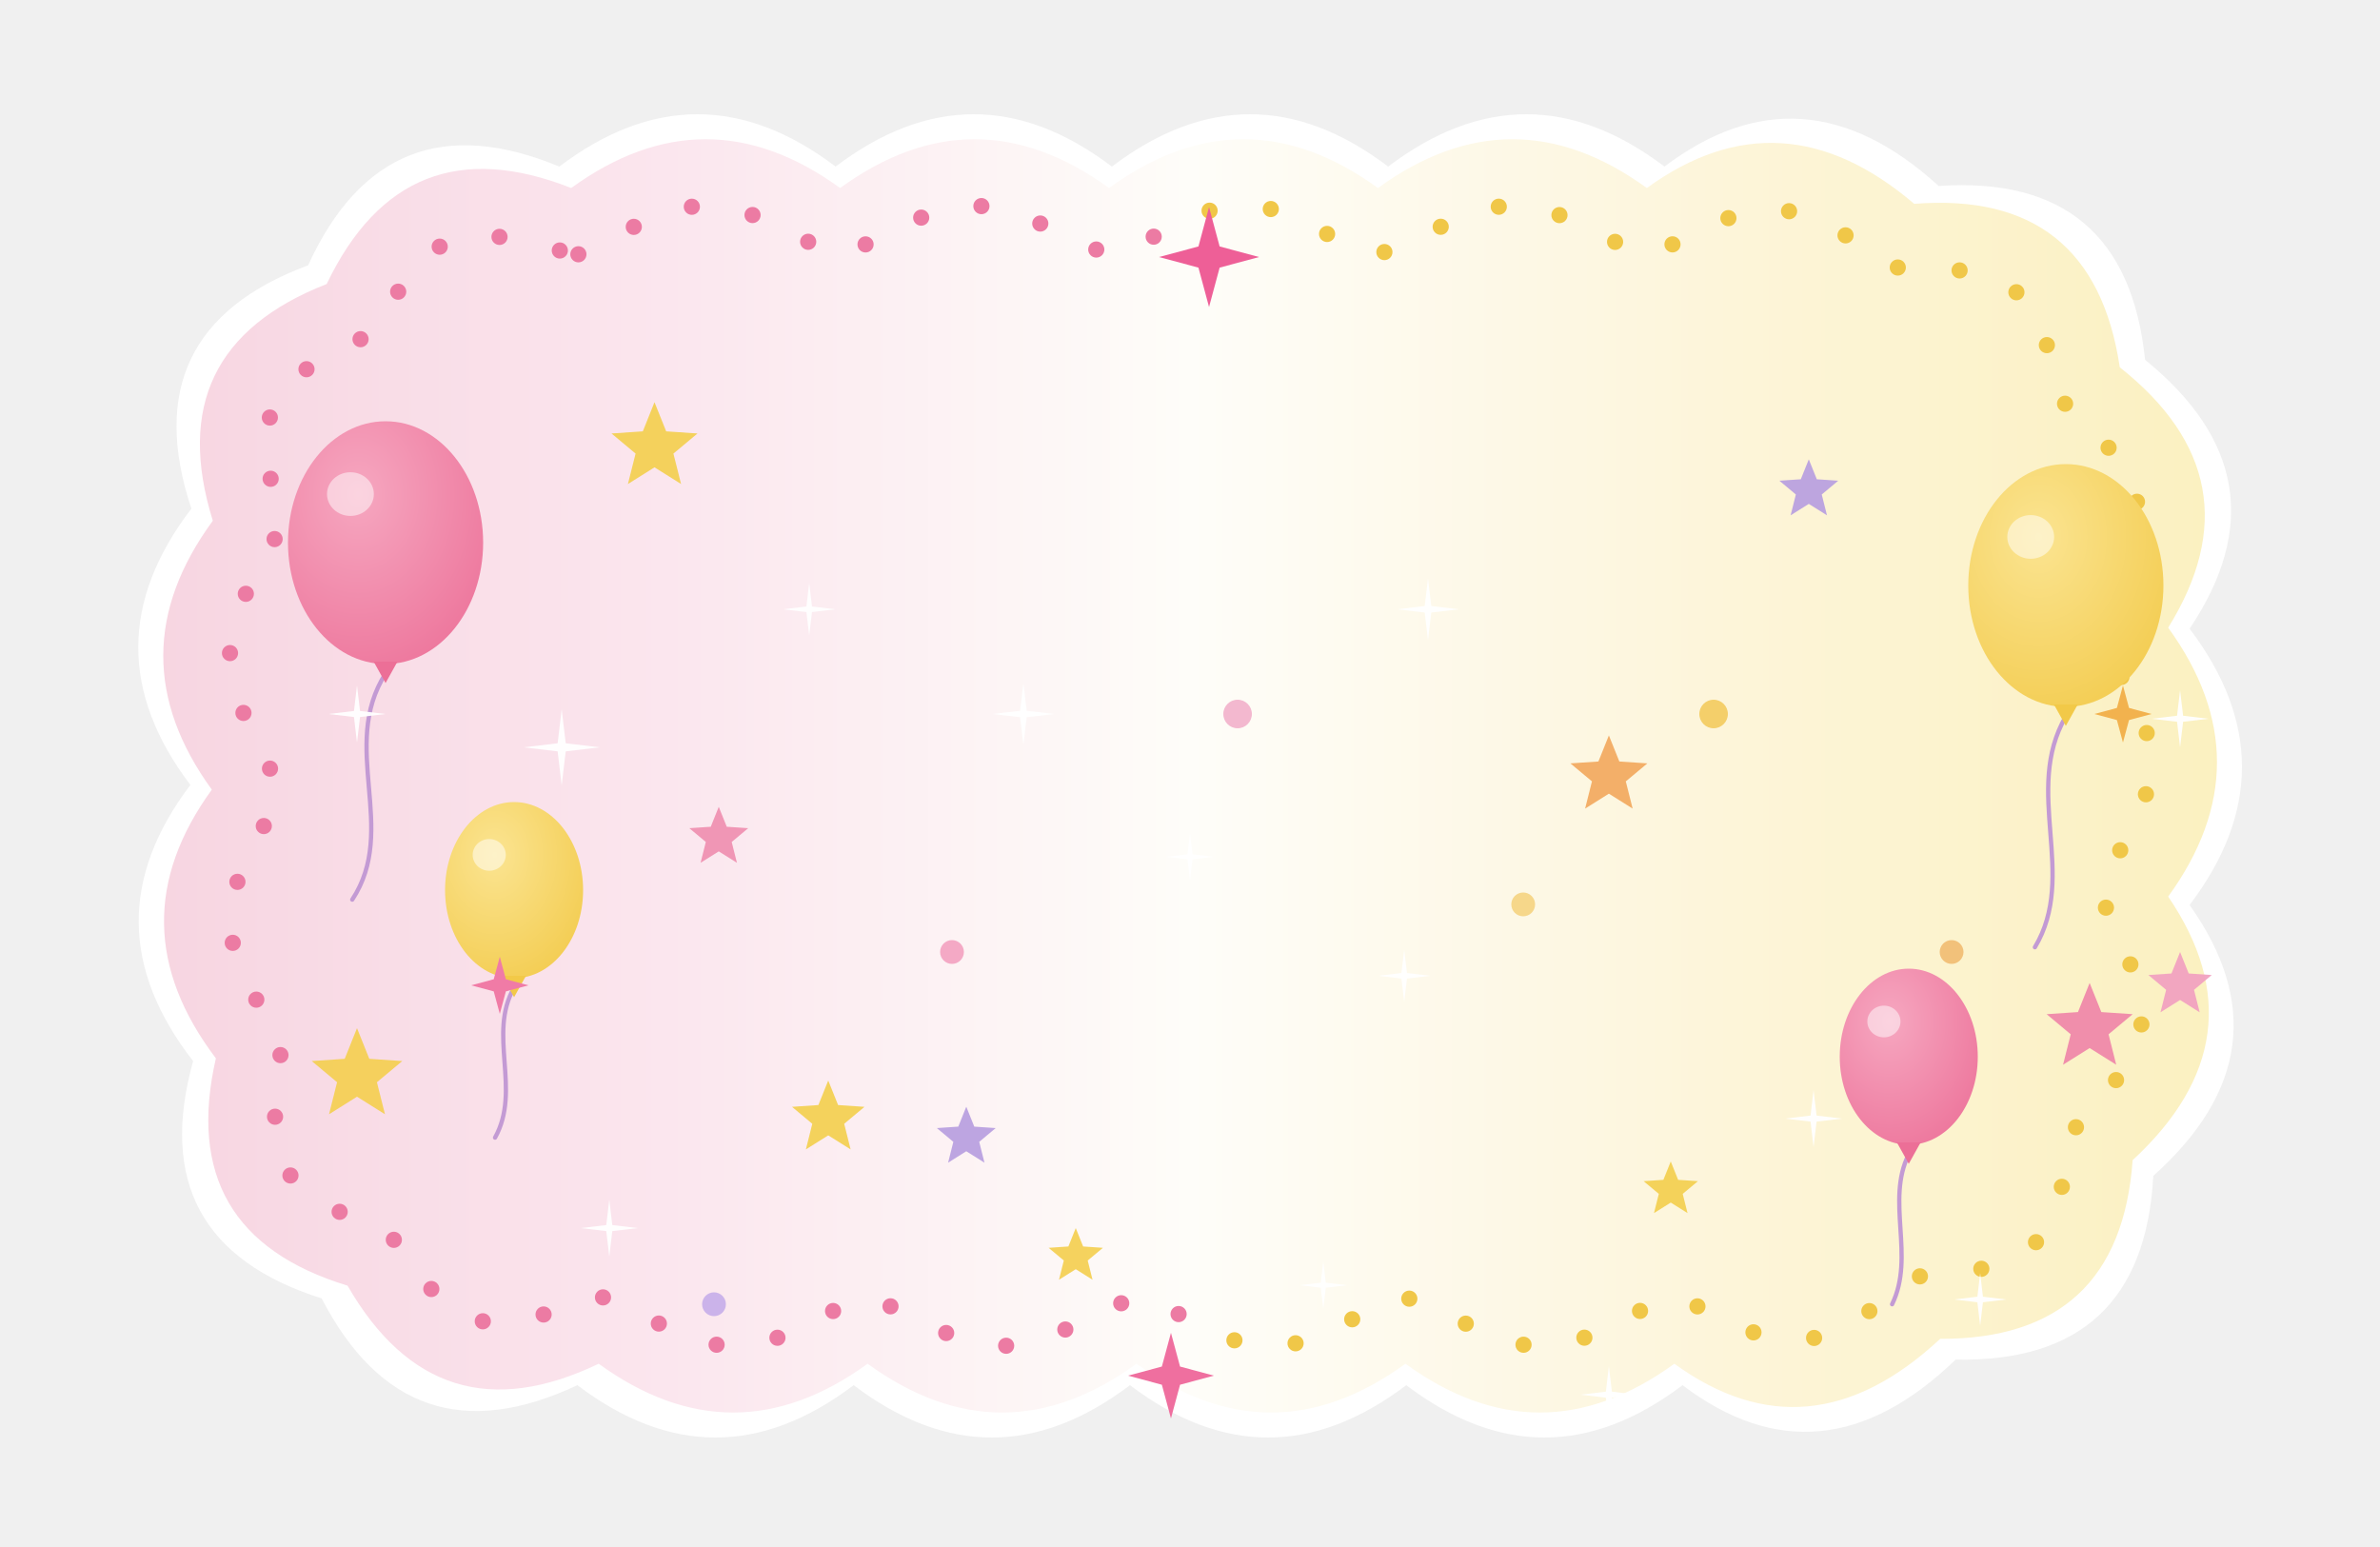
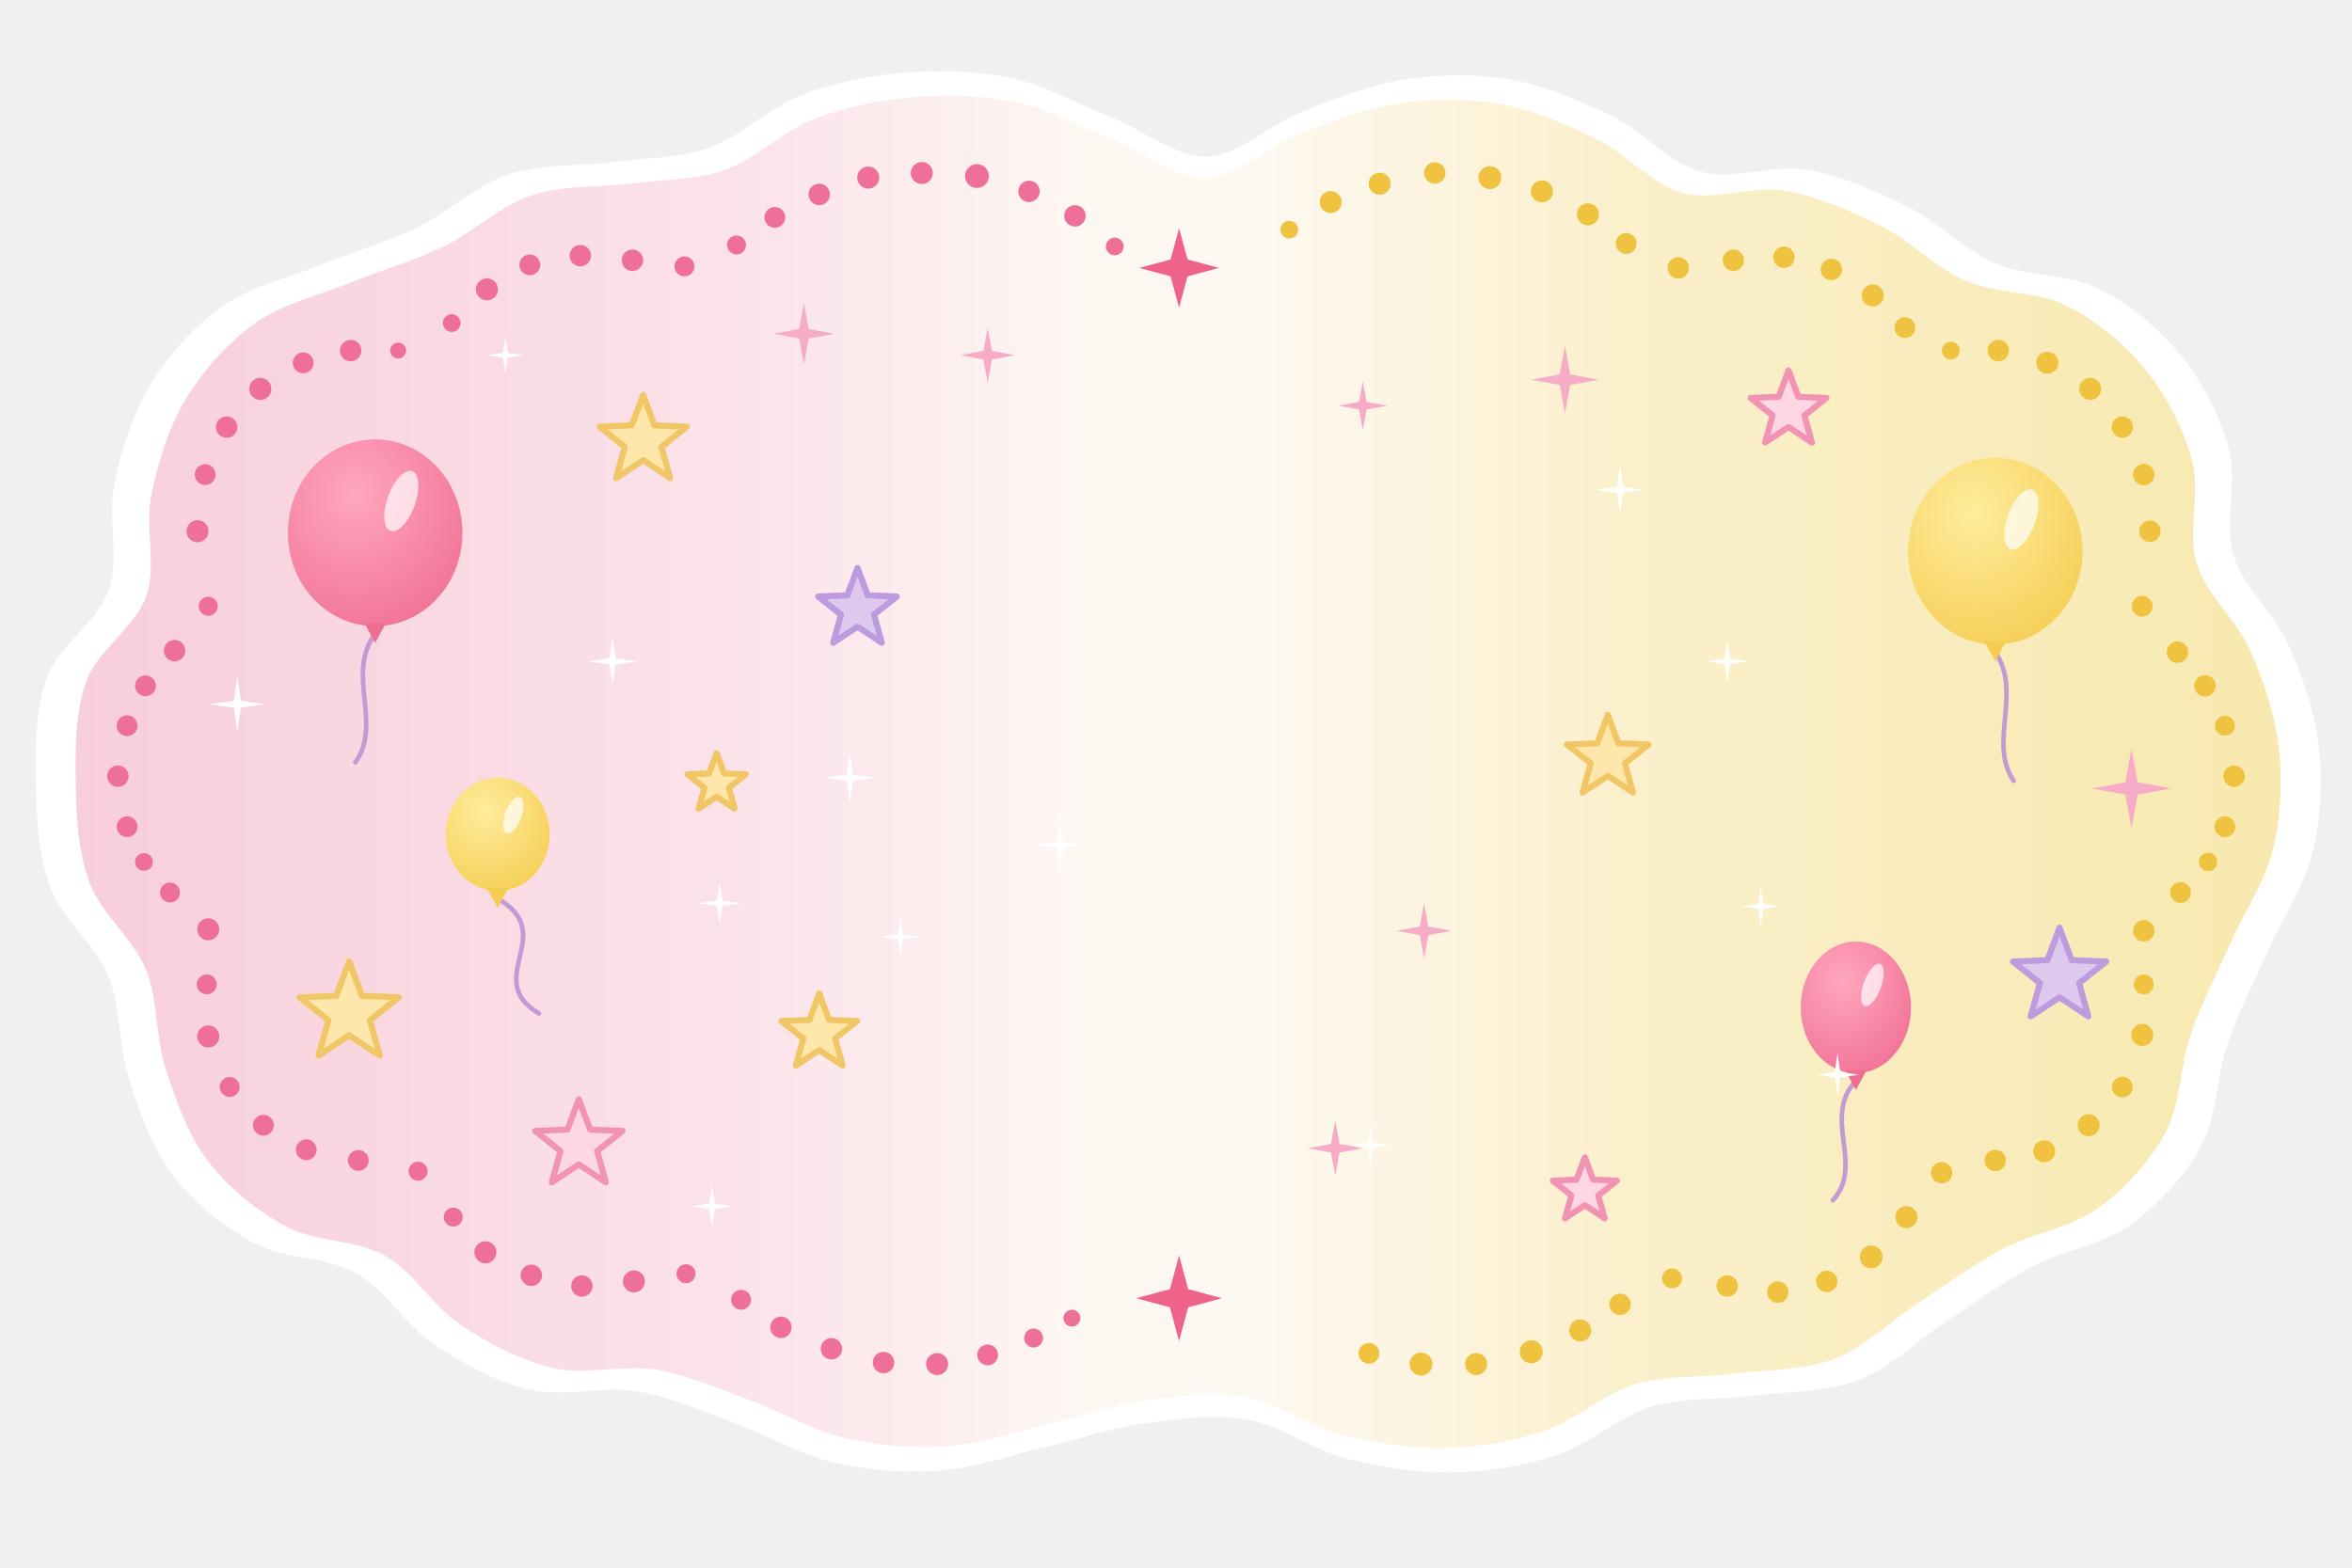
- <svg xmlns="http://www.w3.org/2000/svg" width="1000" height="650" viewBox="0 0 1000 650" fill="none">
+ <svg xmlns="http://www.w3.org/2000/svg" width="1536" height="1024" viewBox="0 0 1536 1024" fill="none">
  <defs>
-     <linearGradient id="base_gradient" x1="0" y1="0" x2="1000" y2="0" gradientUnits="userSpaceOnUse">
-       <stop offset="0" stop-color="#f6d0dd" />
-       <stop offset="0.28" stop-color="#fbe6ee" />
-       <stop offset="0.50" stop-color="#fefdf9" />
-       <stop offset="0.72" stop-color="#fdf5da" />
-       <stop offset="1" stop-color="#faefb8" />
+     <linearGradient id="base_gradient" x1="0" y1="0" x2="1536" y2="0" gradientUnits="userSpaceOnUse">
+       <stop offset="0" stop-color="#f7ccd9" />
+       <stop offset="0.32" stop-color="#fbe3ea" />
+       <stop offset="0.46" stop-color="#fdf7f2" />
+       <stop offset="0.54" stop-color="#fdf8f0" />
+       <stop offset="0.68" stop-color="#fbf0cd" />
+       <stop offset="1" stop-color="#f7e8ab" />
    </linearGradient>
-     <radialGradient id="balloon_pink_grad" cx="0.36" cy="0.30" r="0.9">
-       <stop offset="0" stop-color="#f6a7c0" />
-       <stop offset="1" stop-color="#ec6f97" />
+     <radialGradient id="grad_balloon_pink" cx="0.38" cy="0.30" r="0.85">
+       <stop offset="0" stop-color="#ffa7bf" />
+       <stop offset="1" stop-color="#f06d92" />
    </radialGradient>
-     <radialGradient id="balloon_yellow_grad" cx="0.36" cy="0.30" r="0.9">
-       <stop offset="0" stop-color="#fbe491" />
-       <stop offset="1" stop-color="#f2c948" />
+     <radialGradient id="grad_balloon_yellow" cx="0.38" cy="0.30" r="0.85">
+       <stop offset="0" stop-color="#ffec9c" />
+       <stop offset="1" stop-color="#f4cc4f" />
    </radialGradient>
  </defs>
-   <g id="01_base_outline">
-     <path id="base_outline" d="M 235.00 70.00 Q 293.05 26.00 351.09 70.00 Q 409.14 26.00 467.18 70.00 Q 525.23 26.00 583.27 70.00 Q 641.32 26.00 699.36 70.00 Q 757.41 26.00 814.56 78.14 Q 893.19 72.79 901.30 151.19 Q 962.52 200.81 920.00 264.16 Q 964.00 322.20 920.00 380.25 Q 963.47 441.49 904.75 494.05 Q 900.50 572.74 821.70 571.26 Q 765.00 626.00 706.95 582.00 Q 648.91 626.00 590.86 582.00 Q 532.82 626.00 474.77 582.00 Q 416.73 626.00 358.68 582.00 Q 300.64 626.00 242.59 582.00 Q 171.37 615.55 135.15 545.55 Q 60.01 521.77 81.15 445.84 Q 36.00 387.84 80.00 329.80 Q 36.00 271.75 80.41 213.72 Q 55.58 138.92 129.46 111.48 Q 162.21 39.79 235.00 70.00 Z" fill="#ffffff" />
+   <g id="01_土台外形">
+     <path id="base_outline" d="M 591.71 47.38 C 568.80 49.18 545.13 53.82 523.74 61.99 C 502.36 70.17 483.89 89.12 463.40 96.42 C 442.91 103.73 422.69 102.93 400.80 105.84 C 378.92 108.75 353.54 106.75 332.09 113.90 C 310.65 121.04 292.70 138.80 272.14 148.69 C 251.59 158.59 229.94 164.64 208.76 173.24 C 187.58 181.83 163.50 187.25 145.06 200.28 C 126.63 213.31 109.91 232.01 98.16 251.40 C 86.42 270.80 79.13 294.33 74.62 316.65 C 70.10 338.97 78.35 364.41 71.07 385.30 C 63.79 406.20 38.88 421.05 30.93 441.99 C 22.99 462.94 23.06 488.03 23.39 510.95 C 23.71 533.88 24.99 558.43 32.88 579.55 C 40.78 600.67 62.20 616.79 70.75 637.66 C 79.31 658.54 77.19 683.15 84.22 704.81 C 91.24 726.48 99.26 749.79 112.90 767.67 C 126.54 785.54 146.11 801.38 166.08 812.06 C 186.04 822.74 213.08 820.66 232.69 831.72 C 252.30 842.78 264.79 865.75 283.75 878.42 C 302.71 891.09 324.44 902.69 346.43 907.75 C 368.43 912.81 393.56 905.17 415.72 908.77 C 437.89 912.37 458.05 921.63 479.42 929.36 C 500.79 937.09 521.64 949.92 543.95 955.12 C 566.26 960.33 590.44 962.15 613.30 960.57 C 636.16 958.98 658.95 950.74 681.12 945.63 C 703.30 940.52 724.09 932.98 746.33 929.91 C 768.57 926.85 792.41 923.45 814.56 927.24 C 836.72 931.03 857.01 946.87 879.28 952.64 C 901.56 958.40 925.29 962.18 948.20 961.81 C 971.12 961.44 995.04 957.58 1016.77 950.41 C 1038.51 943.23 1057.18 925.21 1078.60 918.75 C 1100.03 912.29 1122.79 914.56 1145.32 911.66 C 1167.86 908.76 1192.81 909.46 1213.80 901.35 C 1234.79 893.24 1252.26 875.41 1271.26 863.01 C 1290.26 850.62 1307.78 837.50 1327.80 826.98 C 1347.83 816.46 1373.11 812.99 1391.41 799.89 C 1409.70 786.79 1427.04 768.12 1437.60 748.39 C 1448.16 728.65 1447.40 702.96 1454.78 681.48 C 1462.16 660.00 1472.62 640.33 1481.88 619.52 C 1491.13 598.72 1504.93 578.73 1510.32 556.67 C 1515.71 534.61 1516.87 509.75 1514.23 487.15 C 1511.58 464.54 1503.71 441.73 1494.45 421.04 C 1485.19 400.35 1465.14 384.21 1458.68 363.02 C 1452.22 341.84 1461.44 315.74 1455.70 293.92 C 1449.96 272.11 1438.45 249.69 1424.24 232.12 C 1410.02 214.56 1390.59 198.53 1370.41 188.52 C 1350.23 178.51 1323.99 181.01 1303.14 172.06 C 1282.29 163.11 1265.78 145.01 1245.31 134.81 C 1224.83 124.61 1202.71 114.66 1180.30 110.89 C 1157.89 107.11 1132.25 118.09 1110.85 112.18 C 1089.45 106.27 1072.64 85.47 1051.92 75.45 C 1031.20 65.42 1009.01 55.96 986.52 52.03 C 964.02 48.11 939.61 48.45 916.97 51.91 C 894.32 55.37 872.07 64.40 850.66 72.79 C 829.25 81.17 809.30 101.55 788.51 102.20 C 767.71 102.86 747.12 85.21 725.90 76.71 C 704.68 68.21 683.55 56.09 661.18 51.20 C 638.82 46.31 614.61 45.58 591.71 47.38 Z" fill="#ffffff" />
  </g>
-   <g id="02_background_gradient">
-     <path id="base_gradient_fill" d="M 240.00 79.00 Q 296.49 38.00 352.99 79.00 Q 409.48 38.00 465.98 79.00 Q 522.47 38.00 578.97 79.00 Q 635.46 38.00 691.95 79.00 Q 748.45 38.00 804.28 85.64 Q 879.49 79.72 890.67 154.33 Q 949.82 201.16 911.00 263.73 Q 952.00 320.22 911.00 376.72 Q 951.47 436.24 896.07 487.46 Q 890.63 562.71 815.19 562.55 Q 760.00 614.00 703.51 573.00 Q 647.01 614.00 590.52 573.00 Q 534.02 614.00 477.53 573.00 Q 421.03 614.00 364.54 573.00 Q 308.05 614.00 251.55 573.00 Q 183.69 605.56 146.02 540.19 Q 73.85 518.21 90.71 444.68 Q 48.00 388.27 89.00 331.78 Q 48.00 275.28 89.42 218.80 Q 66.98 146.77 137.26 119.34 Q 169.83 51.28 240.00 79.00 Z" fill="url(#base_gradient)" />
+   <g id="02_背景グラデーション">
+     <path id="base_gradient_fill" d="M 597.89 63.35 C 575.78 65.09 552.94 69.57 532.30 77.46 C 511.66 85.35 493.84 103.63 474.07 110.68 C 454.30 117.73 434.78 116.96 413.66 119.77 C 392.54 122.58 368.05 120.65 347.36 127.54 C 326.67 134.44 309.34 151.58 289.51 161.12 C 269.67 170.67 248.78 176.51 228.34 184.81 C 207.90 193.10 184.66 198.33 166.87 210.90 C 149.09 223.47 132.95 241.52 121.62 260.24 C 110.29 278.95 103.25 301.66 98.89 323.20 C 94.54 344.73 102.49 369.29 95.47 389.45 C 88.44 409.61 64.41 423.95 56.74 444.16 C 49.07 464.37 49.14 488.58 49.46 510.70 C 49.77 532.83 51.00 556.52 58.62 576.90 C 66.24 597.28 86.91 612.83 95.16 632.98 C 103.42 653.12 101.38 676.87 108.16 697.78 C 114.94 718.69 122.67 741.18 135.84 758.43 C 149.00 775.68 167.89 790.97 187.15 801.27 C 206.42 811.57 232.50 809.57 251.43 820.25 C 270.36 830.92 282.41 853.08 300.71 865.31 C 319.00 877.54 339.97 888.73 361.19 893.61 C 382.42 898.50 406.67 891.12 428.06 894.60 C 449.45 898.07 468.91 907.01 489.53 914.47 C 510.15 921.92 530.27 934.31 551.80 939.33 C 573.33 944.35 596.66 946.11 618.72 944.58 C 640.78 943.05 662.78 935.09 684.17 930.16 C 705.57 925.23 725.63 917.96 747.09 915.00 C 768.56 912.04 791.56 908.76 812.94 912.42 C 834.33 916.07 853.90 931.37 875.40 936.93 C 896.89 942.49 919.79 946.14 941.90 945.78 C 964.01 945.42 987.10 941.70 1008.07 934.78 C 1029.04 927.85 1047.06 910.46 1067.74 904.23 C 1088.41 898.00 1110.38 900.18 1132.12 897.38 C 1153.87 894.58 1177.95 895.26 1198.20 887.43 C 1218.46 879.61 1235.32 862.40 1253.66 850.44 C 1271.99 838.48 1288.90 825.82 1308.22 815.67 C 1327.54 805.52 1351.93 802.16 1369.59 789.52 C 1387.25 776.88 1403.98 758.87 1414.17 739.83 C 1424.36 720.79 1423.63 695.99 1430.75 675.26 C 1437.87 654.54 1447.97 635.55 1456.90 615.47 C 1465.83 595.40 1479.14 576.11 1484.34 554.82 C 1489.55 533.53 1490.67 509.54 1488.12 487.73 C 1485.56 465.92 1477.97 443.90 1469.03 423.94 C 1460.10 403.97 1440.74 388.39 1434.51 367.95 C 1428.28 347.50 1437.17 322.32 1431.64 301.27 C 1426.10 280.22 1415.00 258.59 1401.28 241.63 C 1387.56 224.68 1368.81 209.21 1349.33 199.55 C 1329.86 189.89 1304.54 192.31 1284.42 183.67 C 1264.30 175.03 1248.37 157.56 1228.61 147.72 C 1208.85 137.89 1187.50 128.28 1165.87 124.64 C 1144.25 121.00 1119.50 131.59 1098.86 125.89 C 1078.21 120.19 1061.98 100.11 1041.99 90.44 C 1021.99 80.77 1000.58 71.63 978.87 67.84 C 957.17 64.06 933.61 64.39 911.76 67.72 C 889.91 71.06 868.43 79.78 847.77 87.87 C 827.11 95.96 807.86 115.63 787.80 116.26 C 767.73 116.89 747.86 99.86 727.38 91.65 C 706.91 83.45 686.51 71.76 664.93 67.04 C 643.34 62.32 619.99 61.62 597.89 63.35 Z" fill="url(#base_gradient)" />
  </g>
-   <g id="03_inner_dots">
-     <g id="dots_pink" fill="#ec7ba3">
-       <circle id="dot_pink_01" cx="243.02" cy="106.84" r="3.4" />
-       <circle id="dot_pink_02" cx="266.30" cy="95.32" r="3.4" />
-       <circle id="dot_pink_03" cx="290.69" cy="86.87" r="3.4" />
-       <circle id="dot_pink_04" cx="316.19" cy="90.35" r="3.4" />
-       <circle id="dot_pink_05" cx="339.57" cy="101.59" r="3.4" />
-       <circle id="dot_pink_06" cx="363.68" cy="102.69" r="3.4" />
-       <circle id="dot_pink_07" cx="387.06" cy="91.44" r="3.4" />
-       <circle id="dot_pink_08" cx="412.36" cy="86.60" r="3.4" />
-       <circle id="dot_pink_09" cx="437.10" cy="93.92" r="3.4" />
-       <circle id="dot_pink_10" cx="460.62" cy="104.84" r="3.4" />
-       <circle id="dot_pink_11" cx="484.74" cy="99.44" r="3.4" />
-       <circle id="dot_pink_12" cx="495.21" cy="552.13" r="3.4" />
-       <circle id="dot_pink_13" cx="471.10" cy="547.59" r="3.4" />
-       <circle id="dot_pink_14" cx="447.62" cy="558.62" r="3.4" />
-       <circle id="dot_pink_15" cx="422.75" cy="565.44" r="3.4" />
-       <circle id="dot_pink_16" cx="397.55" cy="560.09" r="3.4" />
-       <circle id="dot_pink_17" cx="374.16" cy="548.88" r="3.4" />
-       <circle id="dot_pink_18" cx="350.04" cy="550.85" r="3.4" />
-       <circle id="dot_pink_19" cx="326.66" cy="562.08" r="3.4" />
-       <circle id="dot_pink_20" cx="301.09" cy="565.01" r="3.4" />
-       <circle id="dot_pink_21" cx="276.83" cy="556.12" r="3.4" />
-       <circle id="dot_pink_22" cx="253.36" cy="545.12" r="3.4" />
-       <circle id="dot_pink_23" cx="228.40" cy="552.31" r="3.4" />
-       <circle id="dot_pink_24" cx="202.86" cy="555.16" r="3.4" />
-       <circle id="dot_pink_25" cx="181.23" cy="541.60" r="3.4" />
-       <circle id="dot_pink_26" cx="165.48" cy="520.93" r="3.4" />
-       <circle id="dot_pink_27" cx="142.71" cy="509.17" r="3.4" />
-       <circle id="dot_pink_28" cx="122.04" cy="493.90" r="3.4" />
-       <circle id="dot_pink_29" cx="115.57" cy="469.21" r="3.4" />
-       <circle id="dot_pink_30" cx="117.84" cy="443.32" r="3.4" />
-       <circle id="dot_pink_31" cx="107.69" cy="420.02" r="3.4" />
-       <circle id="dot_pink_32" cx="97.80" cy="396.15" r="3.4" />
-       <circle id="dot_pink_33" cx="99.76" cy="370.52" r="3.4" />
-       <circle id="dot_pink_34" cx="110.84" cy="347.08" r="3.4" />
-       <circle id="dot_pink_35" cx="113.45" cy="322.96" r="3.4" />
-       <circle id="dot_pink_36" cx="102.29" cy="299.55" r="3.4" />
-       <circle id="dot_pink_37" cx="96.64" cy="274.41" r="3.4" />
-       <circle id="dot_pink_38" cx="103.29" cy="249.50" r="3.4" />
-       <circle id="dot_pink_39" cx="115.38" cy="226.50" r="3.4" />
-       <circle id="dot_pink_40" cx="113.72" cy="201.17" r="3.4" />
-       <circle id="dot_pink_41" cx="113.39" cy="175.43" r="3.4" />
-       <circle id="dot_pink_42" cx="128.78" cy="155.13" r="3.4" />
-       <circle id="dot_pink_43" cx="151.49" cy="142.51" r="3.4" />
-       <circle id="dot_pink_44" cx="167.30" cy="122.56" r="3.4" />
-       <circle id="dot_pink_45" cx="184.75" cy="103.64" r="3.4" />
-       <circle id="dot_pink_46" cx="209.88" cy="99.53" r="3.4" />
-       <circle id="dot_pink_47" cx="235.22" cy="105.25" r="3.4" />
+   <g id="03_内周ドット">
+     <g id="dots_pink" fill="#ee6f97">
+       <circle id="dot_pink_01" cx="612" cy="891" r="7.2" />
+       <circle id="dot_pink_02" cx="577" cy="890" r="7.0" />
+       <circle id="dot_pink_03" cx="645" cy="885" r="6.8" />
+       <circle id="dot_pink_04" cx="543" cy="881" r="7.0" />
+       <circle id="dot_pink_05" cx="675" cy="874" r="6.2" />
+       <circle id="dot_pink_06" cx="510" cy="867" r="7.0" />
+       <circle id="dot_pink_07" cx="700" cy="861" r="5.5" />
+       <circle id="dot_pink_08" cx="484" cy="849" r="6.5" />
+       <circle id="dot_pink_09" cx="380" cy="840" r="7.0" />
+       <circle id="dot_pink_10" cx="414" cy="837" r="7.2" />
+       <circle id="dot_pink_11" cx="448" cy="832" r="6.2" />
+       <circle id="dot_pink_12" cx="347" cy="833" r="7.0" />
+       <circle id="dot_pink_13" cx="317" cy="818" r="7.2" />
+       <circle id="dot_pink_14" cx="296" cy="795" r="6.2" />
+       <circle id="dot_pink_15" cx="273" cy="765" r="6.2" />
+       <circle id="dot_pink_16" cx="234" cy="758" r="6.8" />
+       <circle id="dot_pink_17" cx="200" cy="751" r="6.8" />
+       <circle id="dot_pink_18" cx="172" cy="735" r="6.8" />
+       <circle id="dot_pink_19" cx="150" cy="710" r="6.5" />
+       <circle id="dot_pink_20" cx="136" cy="677" r="7.2" />
+       <circle id="dot_pink_21" cx="135" cy="643" r="6.5" />
+       <circle id="dot_pink_22" cx="136" cy="607" r="7.2" />
+       <circle id="dot_pink_23" cx="111" cy="583" r="6.5" />
+       <circle id="dot_pink_24" cx="94" cy="563" r="5.8" />
+       <circle id="dot_pink_25" cx="83" cy="540" r="6.8" />
+       <circle id="dot_pink_26" cx="77" cy="507" r="7.0" />
+       <circle id="dot_pink_27" cx="83" cy="474" r="6.8" />
+       <circle id="dot_pink_28" cx="95" cy="448" r="6.8" />
+       <circle id="dot_pink_29" cx="114" cy="425" r="7.0" />
+       <circle id="dot_pink_30" cx="136" cy="396" r="6.2" />
+       <circle id="dot_pink_31" cx="129" cy="347" r="7.2" />
+       <circle id="dot_pink_32" cx="134" cy="310" r="6.8" />
+       <circle id="dot_pink_33" cx="148" cy="279" r="7.0" />
+       <circle id="dot_pink_34" cx="170" cy="254" r="7.2" />
+       <circle id="dot_pink_35" cx="198" cy="237" r="6.8" />
+       <circle id="dot_pink_36" cx="260" cy="229" r="5.2" />
+       <circle id="dot_pink_37" cx="229" cy="229" r="7.0" />
+       <circle id="dot_pink_38" cx="295" cy="211" r="5.8" />
+       <circle id="dot_pink_39" cx="318" cy="189" r="7.2" />
+       <circle id="dot_pink_40" cx="447" cy="174" r="6.5" />
+       <circle id="dot_pink_41" cx="346" cy="173" r="6.8" />
+       <circle id="dot_pink_42" cx="413" cy="170" r="7.0" />
+       <circle id="dot_pink_43" cx="379" cy="167" r="7.0" />
+       <circle id="dot_pink_44" cx="728" cy="161" r="5.8" />
+       <circle id="dot_pink_45" cx="481" cy="160" r="6.2" />
+       <circle id="dot_pink_46" cx="506" cy="142" r="6.8" />
+       <circle id="dot_pink_47" cx="702" cy="141" r="7.0" />
+       <circle id="dot_pink_48" cx="535" cy="127" r="7.0" />
+       <circle id="dot_pink_49" cx="672" cy="125" r="7.0" />
+       <circle id="dot_pink_50" cx="567" cy="116" r="7.2" />
+       <circle id="dot_pink_51" cx="638" cy="115" r="7.8" />
+       <circle id="dot_pink_52" cx="602" cy="113" r="7.2" />
    </g>
-     <g id="dots_yellow" fill="#f0c748">
-       <circle id="dot_yellow_01" cx="508.23" cy="88.53" r="3.4" />
-       <circle id="dot_yellow_02" cx="533.95" cy="87.83" r="3.4" />
-       <circle id="dot_yellow_03" cx="557.60" cy="98.30" r="3.4" />
-       <circle id="dot_yellow_04" cx="581.68" cy="105.91" r="3.4" />
-       <circle id="dot_yellow_05" cx="605.34" cy="95.28" r="3.4" />
-       <circle id="dot_yellow_06" cx="629.74" cy="86.86" r="3.4" />
-       <circle id="dot_yellow_07" cx="655.24" cy="90.38" r="3.4" />
-       <circle id="dot_yellow_08" cx="678.61" cy="101.63" r="3.4" />
-       <circle id="dot_yellow_09" cx="702.73" cy="102.67" r="3.4" />
-       <circle id="dot_yellow_10" cx="726.22" cy="91.65" r="3.4" />
-       <circle id="dot_yellow_11" cx="751.71" cy="88.74" r="3.4" />
-       <circle id="dot_yellow_12" cx="775.44" cy="98.89" r="3.4" />
-       <circle id="dot_yellow_13" cx="797.39" cy="112.40" r="3.4" />
-       <circle id="dot_yellow_14" cx="823.36" cy="113.62" r="3.4" />
-       <circle id="dot_yellow_15" cx="847.23" cy="122.79" r="3.4" />
-       <circle id="dot_yellow_16" cx="860.03" cy="145.01" r="3.4" />
-       <circle id="dot_yellow_17" cx="867.68" cy="169.64" r="3.4" />
-       <circle id="dot_yellow_18" cx="885.96" cy="188.12" r="3.4" />
-       <circle id="dot_yellow_19" cx="897.89" cy="210.83" r="3.4" />
-       <circle id="dot_yellow_20" cx="893.90" cy="236.16" r="3.4" />
-       <circle id="dot_yellow_21" cx="884.41" cy="260.32" r="3.4" />
-       <circle id="dot_yellow_22" cx="891.34" cy="284.42" r="3.4" />
-       <circle id="dot_yellow_23" cx="901.98" cy="308.01" r="3.4" />
-       <circle id="dot_yellow_24" cx="901.66" cy="333.72" r="3.4" />
-       <circle id="dot_yellow_25" cx="890.85" cy="357.25" r="3.4" />
-       <circle id="dot_yellow_26" cx="884.85" cy="381.37" r="3.4" />
-       <circle id="dot_yellow_27" cx="895.12" cy="405.20" r="3.4" />
-       <circle id="dot_yellow_28" cx="899.75" cy="430.43" r="3.4" />
-       <circle id="dot_yellow_29" cx="889.09" cy="453.82" r="3.4" />
-       <circle id="dot_yellow_30" cx="872.25" cy="473.62" r="3.4" />
-       <circle id="dot_yellow_31" cx="866.32" cy="498.67" r="3.4" />
-       <circle id="dot_yellow_32" cx="855.47" cy="521.92" r="3.4" />
-       <circle id="dot_yellow_33" cx="832.49" cy="533.11" r="3.4" />
-       <circle id="dot_yellow_34" cx="806.69" cy="536.28" r="3.4" />
-       <circle id="dot_yellow_35" cx="785.45" cy="550.89" r="3.4" />
-       <circle id="dot_yellow_36" cx="762.23" cy="562.16" r="3.4" />
-       <circle id="dot_yellow_37" cx="736.75" cy="559.81" r="3.4" />
-       <circle id="dot_yellow_38" cx="713.21" cy="548.90" r="3.4" />
-       <circle id="dot_yellow_39" cx="689.09" cy="550.81" r="3.4" />
-       <circle id="dot_yellow_40" cx="665.71" cy="562.05" r="3.4" />
-       <circle id="dot_yellow_41" cx="640.14" cy="565.01" r="3.4" />
-       <circle id="dot_yellow_42" cx="615.87" cy="556.16" r="3.4" />
-       <circle id="dot_yellow_43" cx="592.15" cy="545.66" r="3.4" />
-       <circle id="dot_yellow_44" cx="568.16" cy="554.31" r="3.4" />
-       <circle id="dot_yellow_45" cx="544.36" cy="564.41" r="3.4" />
-       <circle id="dot_yellow_46" cx="518.67" cy="563.15" r="3.4" />
+     <g id="dots_yellow" fill="#efc23f">
+       <circle id="dot_yellow_01" cx="964" cy="891" r="7.2" />
+       <circle id="dot_yellow_02" cx="928" cy="891" r="7.5" />
+       <circle id="dot_yellow_03" cx="894" cy="884" r="6.8" />
+       <circle id="dot_yellow_04" cx="1000" cy="883" r="7.5" />
+       <circle id="dot_yellow_05" cx="1032" cy="869" r="7.2" />
+       <circle id="dot_yellow_06" cx="1058" cy="852" r="7.0" />
+       <circle id="dot_yellow_07" cx="1161" cy="844" r="7.0" />
+       <circle id="dot_yellow_08" cx="1128" cy="840" r="7.0" />
+       <circle id="dot_yellow_09" cx="1193" cy="837" r="7.0" />
+       <circle id="dot_yellow_10" cx="1092" cy="835" r="6.5" />
+       <circle id="dot_yellow_11" cx="1222" cy="821" r="7.5" />
+       <circle id="dot_yellow_12" cx="1245" cy="795" r="7.2" />
+       <circle id="dot_yellow_13" cx="1268" cy="766" r="7.0" />
+       <circle id="dot_yellow_14" cx="1303" cy="758" r="7.0" />
+       <circle id="dot_yellow_15" cx="1335" cy="752" r="7.2" />
+       <circle id="dot_yellow_16" cx="1364" cy="735" r="7.2" />
+       <circle id="dot_yellow_17" cx="1386" cy="710" r="6.8" />
+       <circle id="dot_yellow_18" cx="1399" cy="676" r="7.2" />
+       <circle id="dot_yellow_19" cx="1400" cy="643" r="6.5" />
+       <circle id="dot_yellow_20" cx="1400" cy="608" r="7.0" />
+       <circle id="dot_yellow_21" cx="1424" cy="583" r="6.8" />
+       <circle id="dot_yellow_22" cx="1442" cy="563" r="6.0" />
+       <circle id="dot_yellow_23" cx="1453" cy="540" r="6.8" />
+       <circle id="dot_yellow_24" cx="1459" cy="507" r="7.0" />
+       <circle id="dot_yellow_25" cx="1453" cy="474" r="6.5" />
+       <circle id="dot_yellow_26" cx="1440" cy="448" r="7.0" />
+       <circle id="dot_yellow_27" cx="1422" cy="426" r="7.0" />
+       <circle id="dot_yellow_28" cx="1399" cy="396" r="6.8" />
+       <circle id="dot_yellow_29" cx="1404" cy="347" r="7.0" />
+       <circle id="dot_yellow_30" cx="1400" cy="310" r="7.0" />
+       <circle id="dot_yellow_31" cx="1386" cy="279" r="7.0" />
+       <circle id="dot_yellow_32" cx="1365" cy="254" r="7.2" />
+       <circle id="dot_yellow_33" cx="1337" cy="237" r="7.2" />
+       <circle id="dot_yellow_34" cx="1305" cy="229" r="7.0" />
+       <circle id="dot_yellow_35" cx="1274" cy="229" r="5.8" />
+       <circle id="dot_yellow_36" cx="1244" cy="214" r="6.8" />
+       <circle id="dot_yellow_37" cx="1223" cy="193" r="7.2" />
+       <circle id="dot_yellow_38" cx="1196" cy="176" r="7.0" />
+       <circle id="dot_yellow_39" cx="1096" cy="175" r="7.0" />
+       <circle id="dot_yellow_40" cx="1132" cy="170" r="7.0" />
+       <circle id="dot_yellow_41" cx="1165" cy="168" r="7.0" />
+       <circle id="dot_yellow_42" cx="1062" cy="159" r="6.8" />
+       <circle id="dot_yellow_43" cx="842" cy="150" r="5.8" />
+       <circle id="dot_yellow_44" cx="1037" cy="140" r="7.2" />
+       <circle id="dot_yellow_45" cx="869" cy="132" r="7.2" />
+       <circle id="dot_yellow_46" cx="1007" cy="125" r="7.2" />
+       <circle id="dot_yellow_47" cx="901" cy="120" r="7.2" />
+       <circle id="dot_yellow_48" cx="973" cy="116" r="7.5" />
+       <circle id="dot_yellow_49" cx="937" cy="113" r="7.0" />
    </g>
  </g>
-   <g id="04_balloons">
+   <g id="04_風船">
    <g id="balloon_pink_01">
-       <path id="balloon_pink_01_string" d="M 162.00 283.00 C 142.40 313.65 167.60 348.30 148.00 378.00" fill="none" stroke="#c39ad4" stroke-width="1.8" stroke-linecap="round" />
-       <ellipse id="balloon_pink_01_body" cx="162.00" cy="228.00" rx="41.00" ry="51.00" fill="url(#balloon_pink_grad)" />
-       <path id="balloon_pink_01_knot" d="M 157.00 278.00 L 167.00 278.00 L 162.00 287.00 Z" fill="#ec6f97" />
-       <ellipse id="balloon_pink_01_highlight" cx="147.24" cy="207.60" rx="9.84" ry="9.18" fill="#ffffff" fill-opacity="0.5" />
+       <path id="balloon_pink_01_string" d="M 245.00 414.00 C 225.50 440.15 250.20 473.08 232.00 498.00" fill="none" stroke="#c39ad4" stroke-width="3" stroke-linecap="round" />
+       <ellipse id="balloon_pink_01_body" cx="245.00" cy="348.00" rx="57.00" ry="61.00" fill="url(#grad_balloon_pink)" />
+       <path id="balloon_pink_01_knot" d="M 238.00 407.00 L 252.00 407.00 L 245.00 420.00 Z" fill="#f06d92" />
+       <ellipse id="balloon_pink_01_highlight" cx="262.10" cy="327.26" rx="9.12" ry="20.74" fill="#ffffff" fill-opacity="0.7" transform="rotate(20 262.10 327.26)" />
    </g>
    <g id="balloon_yellow_01">
-       <path id="balloon_yellow_01_string" d="M 216.00 415.00 C 204.80 434.45 219.20 457.90 208.00 478.00" fill="none" stroke="#c39ad4" stroke-width="1.8" stroke-linecap="round" />
-       <ellipse id="balloon_yellow_01_body" cx="216.00" cy="374.00" rx="29.00" ry="37.00" fill="url(#balloon_yellow_grad)" />
-       <path id="balloon_yellow_01_knot" d="M 211.00 410.00 L 221.00 410.00 L 216.00 419.00 Z" fill="#f2c948" />
-       <ellipse id="balloon_yellow_01_highlight" cx="205.56" cy="359.20" rx="6.96" ry="6.66" fill="#ffffff" fill-opacity="0.5" />
+       <path id="balloon_yellow_01_string" d="M 325.00 587.00 C 365.50 610.00 314.20 639.60 352.00 662.00" fill="none" stroke="#c39ad4" stroke-width="3" stroke-linecap="round" />
+       <ellipse id="balloon_yellow_01_body" cx="325.00" cy="545.00" rx="34.00" ry="37.00" fill="url(#grad_balloon_yellow)" />
+       <path id="balloon_yellow_01_knot" d="M 318.00 580.00 L 332.00 580.00 L 325.00 593.00 Z" fill="#f4cc4f" />
+       <ellipse id="balloon_yellow_01_highlight" cx="335.20" cy="532.42" rx="5.44" ry="12.58" fill="#ffffff" fill-opacity="0.7" transform="rotate(20 335.20 532.42)" />
    </g>
    <g id="balloon_yellow_02">
-       <path id="balloon_yellow_02_string" d="M 868.00 301.00 C 849.80 332.35 873.20 367.70 855.00 398.00" fill="none" stroke="#c39ad4" stroke-width="1.8" stroke-linecap="round" />
-       <ellipse id="balloon_yellow_02_body" cx="868.00" cy="246.00" rx="41.00" ry="51.00" fill="url(#balloon_yellow_grad)" />
-       <path id="balloon_yellow_02_knot" d="M 863.00 296.00 L 873.00 296.00 L 868.00 305.00 Z" fill="#f2c948" />
-       <ellipse id="balloon_yellow_02_highlight" cx="853.24" cy="225.60" rx="9.84" ry="9.18" fill="#ffffff" fill-opacity="0.5" />
+       <path id="balloon_yellow_02_string" d="M 1303.00 426.00 C 1321.00 452.15 1298.20 485.08 1315.00 510.00" fill="none" stroke="#c39ad4" stroke-width="3" stroke-linecap="round" />
+       <ellipse id="balloon_yellow_02_body" cx="1303.00" cy="360.00" rx="57.00" ry="61.00" fill="url(#grad_balloon_yellow)" />
+       <path id="balloon_yellow_02_knot" d="M 1296.00 419.00 L 1310.00 419.00 L 1303.00 432.00 Z" fill="#f4cc4f" />
+       <ellipse id="balloon_yellow_02_highlight" cx="1320.10" cy="339.26" rx="9.12" ry="20.74" fill="#ffffff" fill-opacity="0.7" transform="rotate(20 1320.10 339.26)" />
    </g>
    <g id="balloon_pink_02">
-       <path id="balloon_pink_02_string" d="M 802.00 485.00 C 792.20 504.45 804.80 527.90 795.00 548.00" fill="none" stroke="#c39ad4" stroke-width="1.8" stroke-linecap="round" />
-       <ellipse id="balloon_pink_02_body" cx="802.00" cy="444.00" rx="29.00" ry="37.00" fill="url(#balloon_pink_grad)" />
-       <path id="balloon_pink_02_knot" d="M 797.00 480.00 L 807.00 480.00 L 802.00 489.00 Z" fill="#ec6f97" />
-       <ellipse id="balloon_pink_02_highlight" cx="791.56" cy="429.20" rx="6.96" ry="6.66" fill="#ffffff" fill-opacity="0.5" />
+       <path id="balloon_pink_02_string" d="M 1212.00 706.00 C 1189.50 730.05 1218.00 760.76 1197.00 784.00" fill="none" stroke="#c39ad4" stroke-width="3" stroke-linecap="round" />
+       <ellipse id="balloon_pink_02_body" cx="1212.00" cy="658.00" rx="36.00" ry="43.00" fill="url(#grad_balloon_pink)" />
+       <path id="balloon_pink_02_knot" d="M 1205.00 699.00 L 1219.00 699.00 L 1212.00 712.00 Z" fill="#f06d92" />
+       <ellipse id="balloon_pink_02_highlight" cx="1222.80" cy="643.38" rx="5.76" ry="14.62" fill="#ffffff" fill-opacity="0.7" transform="rotate(20 1222.80 643.38)" />
    </g>
  </g>
-   <g id="05_stars">
-     <path id="star_01" d="M 275.00 169.00 L 279.91 181.24 L 293.07 182.13 L 282.95 190.58 L 286.17 203.37 L 275.00 196.36 L 263.83 203.37 L 267.05 190.58 L 256.93 182.13 L 270.09 181.24 Z" fill="#f3cf50" fill-opacity="0.92" />
-     <path id="star_02" d="M 150.00 432.00 L 155.17 444.88 L 169.02 445.82 L 158.37 454.72 L 161.76 468.18 L 150.00 460.80 L 138.24 468.18 L 141.63 454.72 L 130.98 445.82 L 144.83 444.88 Z" fill="#f4cf52" fill-opacity="0.92" />
-     <path id="star_03" d="M 302.00 339.00 L 305.36 347.37 L 314.36 347.98 L 307.44 353.77 L 309.64 362.52 L 302.00 357.72 L 294.36 362.52 L 296.56 353.77 L 289.64 347.98 L 298.64 347.37 Z" fill="#ef8fb0" fill-opacity="0.92" />
-     <path id="star_04" d="M 348.00 454.00 L 352.14 464.30 L 363.22 465.06 L 354.70 472.18 L 357.40 482.94 L 348.00 477.04 L 338.60 482.94 L 341.30 472.18 L 332.78 465.06 L 343.86 464.30 Z" fill="#f3cf50" fill-opacity="0.92" />
-     <path id="star_05" d="M 406.00 465.00 L 409.36 473.37 L 418.36 473.98 L 411.44 479.77 L 413.64 488.52 L 406.00 483.72 L 398.36 488.52 L 400.56 479.77 L 393.64 473.98 L 402.64 473.37 Z" fill="#b79fe0" fill-opacity="0.92" />
-     <path id="star_06" d="M 676.00 309.00 L 680.40 319.95 L 692.17 320.75 L 683.11 328.31 L 685.99 339.75 L 676.00 333.48 L 666.01 339.75 L 668.89 328.31 L 659.83 320.75 L 671.60 319.95 Z" fill="#f2a95f" fill-opacity="0.92" />
-     <path id="star_07" d="M 878.00 413.00 L 882.91 425.24 L 896.07 426.13 L 885.95 434.58 L 889.17 447.37 L 878.00 440.36 L 866.83 447.37 L 870.05 434.58 L 859.93 426.13 L 873.09 425.24 Z" fill="#ef86a8" fill-opacity="0.92" />
-     <path id="star_08" d="M 760.00 193.00 L 763.36 201.37 L 772.36 201.98 L 765.44 207.77 L 767.64 216.52 L 760.00 211.72 L 752.36 216.52 L 754.56 207.77 L 747.64 201.98 L 756.64 201.37 Z" fill="#b79fe0" fill-opacity="0.92" />
-     <path id="star_09" d="M 916.00 400.00 L 919.62 409.02 L 929.31 409.67 L 921.86 415.90 L 924.23 425.33 L 916.00 420.16 L 907.77 425.33 L 910.14 415.90 L 902.69 409.67 L 912.38 409.02 Z" fill="#f1a0c0" fill-opacity="0.92" />
-     <path id="star_10" d="M 452.00 516.00 L 455.10 523.73 L 463.41 524.29 L 457.02 529.63 L 459.05 537.71 L 452.00 533.28 L 444.95 537.71 L 446.98 529.63 L 440.59 524.29 L 448.90 523.73 Z" fill="#f4cf52" fill-opacity="0.92" />
-     <path id="star_11" d="M 702.00 488.00 L 705.10 495.73 L 713.41 496.29 L 707.02 501.63 L 709.05 509.71 L 702.00 505.28 L 694.95 509.71 L 696.98 501.63 L 690.59 496.29 L 698.90 495.73 Z" fill="#f3cf50" fill-opacity="0.92" />
+   <g id="05_星">
+     <path id="star_01" d="M 420.00 258.00 L 427.41 277.81 L 448.53 278.73 L 431.98 291.89 L 437.63 312.27 L 420.00 300.60 L 402.37 312.27 L 408.02 291.89 L 391.47 278.73 L 412.59 277.81 Z" fill="#ffe7ab" stroke="#f1c667" stroke-width="4" stroke-linejoin="round" />
+     <path id="star_02" d="M 560.00 371.00 L 566.67 388.83 L 585.68 389.66 L 570.78 401.50 L 575.87 419.84 L 560.00 409.34 L 544.13 419.84 L 549.22 401.50 L 534.32 389.66 L 553.33 388.83 Z" fill="#ddc9ee" stroke="#bd9bde" stroke-width="4" stroke-linejoin="round" />
+     <path id="star_03" d="M 468.00 492.00 L 472.94 505.20 L 487.02 505.82 L 475.99 514.60 L 479.76 528.18 L 468.00 520.40 L 456.24 528.18 L 460.01 514.60 L 448.98 505.82 L 463.06 505.20 Z" fill="#ffe7ab" stroke="#f1c667" stroke-width="4" stroke-linejoin="round" />
+     <path id="star_04" d="M 228.00 628.00 L 236.39 650.45 L 260.34 651.49 L 241.58 666.41 L 247.98 689.51 L 228.00 676.28 L 208.02 689.51 L 214.42 666.41 L 195.66 651.49 L 219.61 650.45 Z" fill="#ffe7ab" stroke="#f1c667" stroke-width="4" stroke-linejoin="round" />
+     <path id="star_05" d="M 378.00 718.00 L 385.41 737.81 L 406.53 738.73 L 389.98 751.89 L 395.63 772.27 L 378.00 760.60 L 360.37 772.27 L 366.02 751.89 L 349.47 738.73 L 370.59 737.81 Z" fill="#ffd7e3" stroke="#f193b3" stroke-width="4" stroke-linejoin="round" />
+     <path id="star_06" d="M 535.00 649.00 L 541.42 666.17 L 559.73 666.97 L 545.39 678.37 L 550.28 696.03 L 535.00 685.92 L 519.72 696.03 L 524.61 678.37 L 510.27 666.97 L 528.58 666.17 Z" fill="#ffe7ab" stroke="#f1c667" stroke-width="4" stroke-linejoin="round" />
+     <path id="star_07" d="M 1050.00 467.00 L 1056.91 485.49 L 1076.63 486.35 L 1061.18 498.63 L 1066.46 517.65 L 1050.00 506.76 L 1033.54 517.65 L 1038.82 498.63 L 1023.37 486.35 L 1043.09 485.49 Z" fill="#ffe7ab" stroke="#f1c667" stroke-width="4" stroke-linejoin="round" />
+     <path id="star_08" d="M 1168.00 242.00 L 1174.42 259.17 L 1192.73 259.97 L 1178.39 271.37 L 1183.28 289.03 L 1168.00 278.92 L 1152.72 289.03 L 1157.61 271.37 L 1143.27 259.97 L 1161.58 259.17 Z" fill="#ffd7e3" stroke="#f193b3" stroke-width="4" stroke-linejoin="round" />
+     <path id="star_09" d="M 1345.00 606.00 L 1352.90 627.13 L 1375.43 628.11 L 1357.78 642.15 L 1363.81 663.89 L 1345.00 651.44 L 1326.19 663.89 L 1332.22 642.15 L 1314.57 628.11 L 1337.10 627.13 Z" fill="#ddc9ee" stroke="#bd9bde" stroke-width="4" stroke-linejoin="round" />
+     <path id="star_10" d="M 1035.00 756.00 L 1040.43 770.52 L 1055.92 771.20 L 1043.79 780.86 L 1047.93 795.80 L 1035.00 787.24 L 1022.07 795.80 L 1026.21 780.86 L 1014.08 771.20 L 1029.57 770.52 Z" fill="#ffd7e3" stroke="#f193b3" stroke-width="4" stroke-linejoin="round" />
  </g>
-   <g id="06_sparkles">
-     <path id="sparkle_01" d="M 236.00 298.00 L 237.70 312.30 L 252.00 314.00 L 237.70 315.70 L 236.00 330.00 L 234.30 315.70 L 220.00 314.00 L 234.30 312.30 Z" fill="#ffffff" fill-opacity="0.95" />
-     <path id="sparkle_02" d="M 150.00 288.00 L 151.27 298.73 L 162.00 300.00 L 151.27 301.27 L 150.00 312.00 L 148.73 301.27 L 138.00 300.00 L 148.73 298.73 Z" fill="#ffffff" fill-opacity="0.95" />
-     <path id="sparkle_03" d="M 340.00 245.00 L 341.17 254.83 L 351.00 256.00 L 341.17 257.17 L 340.00 267.00 L 338.83 257.17 L 329.00 256.00 L 338.83 254.83 Z" fill="#ffffff" fill-opacity="0.95" />
-     <path id="sparkle_04" d="M 256.00 504.00 L 257.27 514.73 L 268.00 516.00 L 257.27 517.27 L 256.00 528.00 L 254.73 517.27 L 244.00 516.00 L 254.73 514.73 Z" fill="#ffffff" fill-opacity="0.95" />
-     <path id="sparkle_05" d="M 430.00 287.00 L 431.38 298.62 L 443.00 300.00 L 431.38 301.38 L 430.00 313.00 L 428.62 301.38 L 417.00 300.00 L 428.62 298.62 Z" fill="#ffffff" fill-opacity="0.95" />
-     <path id="sparkle_06" d="M 600.00 243.00 L 601.38 254.62 L 613.00 256.00 L 601.38 257.38 L 600.00 269.00 L 598.62 257.38 L 587.00 256.00 L 598.62 254.62 Z" fill="#ffffff" fill-opacity="0.95" />
-     <path id="sparkle_07" d="M 590.00 399.00 L 591.17 408.83 L 601.00 410.00 L 591.17 411.17 L 590.00 421.00 L 588.83 411.17 L 579.00 410.00 L 588.83 408.83 Z" fill="#ffffff" fill-opacity="0.95" />
-     <path id="sparkle_08" d="M 762.00 458.00 L 763.27 468.73 L 774.00 470.00 L 763.27 471.27 L 762.00 482.00 L 760.73 471.27 L 750.00 470.00 L 760.73 468.73 Z" fill="#ffffff" fill-opacity="0.95" />
-     <path id="sparkle_09" d="M 832.00 535.00 L 833.17 544.83 L 843.00 546.00 L 833.17 547.17 L 832.00 557.00 L 830.83 547.17 L 821.00 546.00 L 830.83 544.83 Z" fill="#ffffff" fill-opacity="0.95" />
-     <path id="sparkle_10" d="M 676.00 574.00 L 677.27 584.73 L 688.00 586.00 L 677.27 587.27 L 676.00 598.00 L 674.73 587.27 L 664.00 586.00 L 674.73 584.73 Z" fill="#ffffff" fill-opacity="0.95" />
-     <path id="sparkle_11" d="M 916.00 290.00 L 917.27 300.73 L 928.00 302.00 L 917.27 303.27 L 916.00 314.00 L 914.73 303.27 L 904.00 302.00 L 914.73 300.73 Z" fill="#ffffff" fill-opacity="0.95" />
-     <path id="sparkle_12" d="M 556.00 530.00 L 557.06 538.94 L 566.00 540.00 L 557.06 541.06 L 556.00 550.00 L 554.94 541.06 L 546.00 540.00 L 554.94 538.94 Z" fill="#ffffff" fill-opacity="0.95" />
-     <path id="sparkle_13" d="M 500.00 350.00 L 501.06 358.94 L 510.00 360.00 L 501.06 361.06 L 500.00 370.00 L 498.94 361.06 L 490.00 360.00 L 498.94 358.94 Z" fill="#ffffff" fill-opacity="0.95" />
+   <g id="06_キラキラ">
+     <path id="sparkle_white_01" d="M 155.00 442.00 L 157.29 457.71 L 173.00 460.00 L 157.29 462.29 L 155.00 478.00 L 152.71 462.29 L 137.00 460.00 L 152.71 457.71 Z" fill="#ffffff" fill-opacity="0.98" />
+     <path id="sparkle_white_02" d="M 400.00 416.00 L 402.04 429.96 L 416.00 432.00 L 402.04 434.04 L 400.00 448.00 L 397.96 434.04 L 384.00 432.00 L 397.96 429.96 Z" fill="#ffffff" fill-opacity="0.98" />
+     <path id="sparkle_white_03" d="M 470.00 576.00 L 471.78 588.22 L 484.00 590.00 L 471.78 591.78 L 470.00 604.00 L 468.22 591.78 L 456.00 590.00 L 468.22 588.22 Z" fill="#ffffff" fill-opacity="0.98" />
+     <path id="sparkle_white_04" d="M 555.00 492.00 L 557.04 505.96 L 571.00 508.00 L 557.04 510.04 L 555.00 524.00 L 552.96 510.04 L 539.00 508.00 L 552.96 505.96 Z" fill="#ffffff" fill-opacity="0.98" />
+     <path id="sparkle_white_05" d="M 588.00 599.00 L 589.65 610.35 L 601.00 612.00 L 589.65 613.65 L 588.00 625.00 L 586.35 613.65 L 575.00 612.00 L 586.35 610.35 Z" fill="#ffffff" fill-opacity="0.98" />
+     <path id="sparkle_white_06" d="M 692.00 537.00 L 693.91 550.09 L 707.00 552.00 L 693.91 553.91 L 692.00 567.00 L 690.09 553.91 L 677.00 552.00 L 690.09 550.09 Z" fill="#ffffff" fill-opacity="0.98" />
+     <path id="sparkle_white_07" d="M 465.00 774.00 L 466.78 786.22 L 479.00 788.00 L 466.78 789.78 L 465.00 802.00 L 463.22 789.78 L 451.00 788.00 L 463.22 786.22 Z" fill="#ffffff" fill-opacity="0.98" />
+     <path id="sparkle_white_08" d="M 1058.00 304.00 L 1060.04 317.96 L 1074.00 320.00 L 1060.04 322.04 L 1058.00 336.00 L 1055.96 322.04 L 1042.00 320.00 L 1055.96 317.96 Z" fill="#ffffff" fill-opacity="0.98" />
+     <path id="sparkle_white_09" d="M 1128.00 418.00 L 1129.78 430.22 L 1142.00 432.00 L 1129.78 433.78 L 1128.00 446.00 L 1126.22 433.78 L 1114.00 432.00 L 1126.22 430.22 Z" fill="#ffffff" fill-opacity="0.98" />
+     <path id="sparkle_white_10" d="M 1150.00 579.00 L 1151.65 590.35 L 1163.00 592.00 L 1151.65 593.65 L 1150.00 605.00 L 1148.35 593.65 L 1137.00 592.00 L 1148.35 590.35 Z" fill="#ffffff" fill-opacity="0.98" />
+     <path id="sparkle_white_11" d="M 1200.00 688.00 L 1201.78 700.22 L 1214.00 702.00 L 1201.78 703.78 L 1200.00 716.00 L 1198.22 703.78 L 1186.00 702.00 L 1198.22 700.22 Z" fill="#ffffff" fill-opacity="0.98" />
+     <path id="sparkle_white_12" d="M 895.00 735.00 L 896.65 746.35 L 908.00 748.00 L 896.65 749.65 L 895.00 761.00 L 893.35 749.65 L 882.00 748.00 L 893.35 746.35 Z" fill="#ffffff" fill-opacity="0.98" />
+     <path id="sparkle_white_13" d="M 330.00 220.00 L 331.53 230.47 L 342.00 232.00 L 331.53 233.53 L 330.00 244.00 L 328.47 233.53 L 318.00 232.00 L 328.47 230.47 Z" fill="#ffffff" fill-opacity="0.98" />
+     <path id="sparkle_pink_01" d="M 525.00 198.00 L 528.11 214.89 L 545.00 218.00 L 528.11 221.11 L 525.00 238.00 L 521.89 221.11 L 505.00 218.00 L 521.89 214.89 Z" fill="#f6acc6" />
+     <path id="sparkle_pink_02" d="M 645.00 214.00 L 647.80 229.20 L 663.00 232.00 L 647.80 234.80 L 645.00 250.00 L 642.20 234.80 L 627.00 232.00 L 642.20 229.20 Z" fill="#f6acc6" />
+     <path id="sparkle_pink_03" d="M 890.00 249.00 L 892.49 262.51 L 906.00 265.00 L 892.49 267.49 L 890.00 281.00 L 887.51 267.49 L 874.00 265.00 L 887.51 262.51 Z" fill="#f6acc6" />
+     <path id="sparkle_pink_04" d="M 1022.00 226.00 L 1025.42 244.58 L 1044.00 248.00 L 1025.42 251.42 L 1022.00 270.00 L 1018.58 251.42 L 1000.00 248.00 L 1018.58 244.58 Z" fill="#f6acc6" />
+     <path id="sparkle_pink_05" d="M 930.00 590.00 L 932.80 605.20 L 948.00 608.00 L 932.80 610.80 L 930.00 626.00 L 927.20 610.80 L 912.00 608.00 L 927.20 605.20 Z" fill="#f6acc6" />
+     <path id="sparkle_pink_06" d="M 1392.00 489.00 L 1396.04 510.96 L 1418.00 515.00 L 1396.04 519.04 L 1392.00 541.00 L 1387.96 519.04 L 1366.00 515.00 L 1387.96 510.96 Z" fill="#f6acc6" />
+     <path id="sparkle_pink_07" d="M 872.00 732.00 L 874.80 747.20 L 890.00 750.00 L 874.80 752.80 L 872.00 768.00 L 869.20 752.80 L 854.00 750.00 L 869.20 747.20 Z" fill="#f6acc6" />
  </g>
-   <g id="07_other_decorations">
+   <g id="07_その他装飾">
    <g id="diamond_lights">
-       <path id="diamond_light_01" d="M 508.00 87.00 L 512.45 103.55 L 529.00 108.00 L 512.45 112.45 L 508.00 129.00 L 503.55 112.45 L 487.00 108.00 L 503.55 103.55 Z" fill="#ee5f97" />
-       <path id="diamond_light_02" d="M 492.00 560.00 L 495.82 574.18 L 510.00 578.00 L 495.82 581.82 L 492.00 596.00 L 488.18 581.82 L 474.00 578.00 L 488.18 574.18 Z" fill="#ef6f9f" />
-       <path id="diamond_light_03" d="M 210.00 402.00 L 212.55 411.45 L 222.00 414.00 L 212.55 416.55 L 210.00 426.00 L 207.45 416.55 L 198.00 414.00 L 207.45 411.45 Z" fill="#f07ba6" />
-       <path id="diamond_light_04" d="M 892.00 288.00 L 894.55 297.45 L 904.00 300.00 L 894.55 302.55 L 892.00 312.00 L 889.45 302.55 L 880.00 300.00 L 889.45 297.45 Z" fill="#f2b24e" />
-     </g>
-     <g id="pastel_decorations">
-       <circle id="pastel_01" cx="520" cy="300" r="6" fill="#f3b8cf" />
-       <circle id="pastel_02" cx="640" cy="380" r="5" fill="#f6d78a" />
-       <circle id="pastel_03" cx="300" cy="548" r="5" fill="#cbb3ea" />
-       <circle id="pastel_04" cx="720" cy="300" r="6" fill="#f4cf6a" />
-       <circle id="pastel_05" cx="400" cy="400" r="5" fill="#f4a9c5" />
-       <circle id="pastel_06" cx="820" cy="400" r="5" fill="#f2c17a" />
+       <path id="diamond_light_01" d="M 770.00 149.00 L 775.52 169.48 L 796.00 175.00 L 775.52 180.52 L 770.00 201.00 L 764.48 180.52 L 744.00 175.00 L 764.48 169.48 Z" fill="#ef6389" />
+       <path id="diamond_light_02" d="M 770.00 820.00 L 775.94 842.06 L 798.00 848.00 L 775.94 853.94 L 770.00 876.00 L 764.06 853.94 L 742.00 848.00 L 764.06 842.06 Z" fill="#ef6389" />
    </g>
  </g>
</svg>
